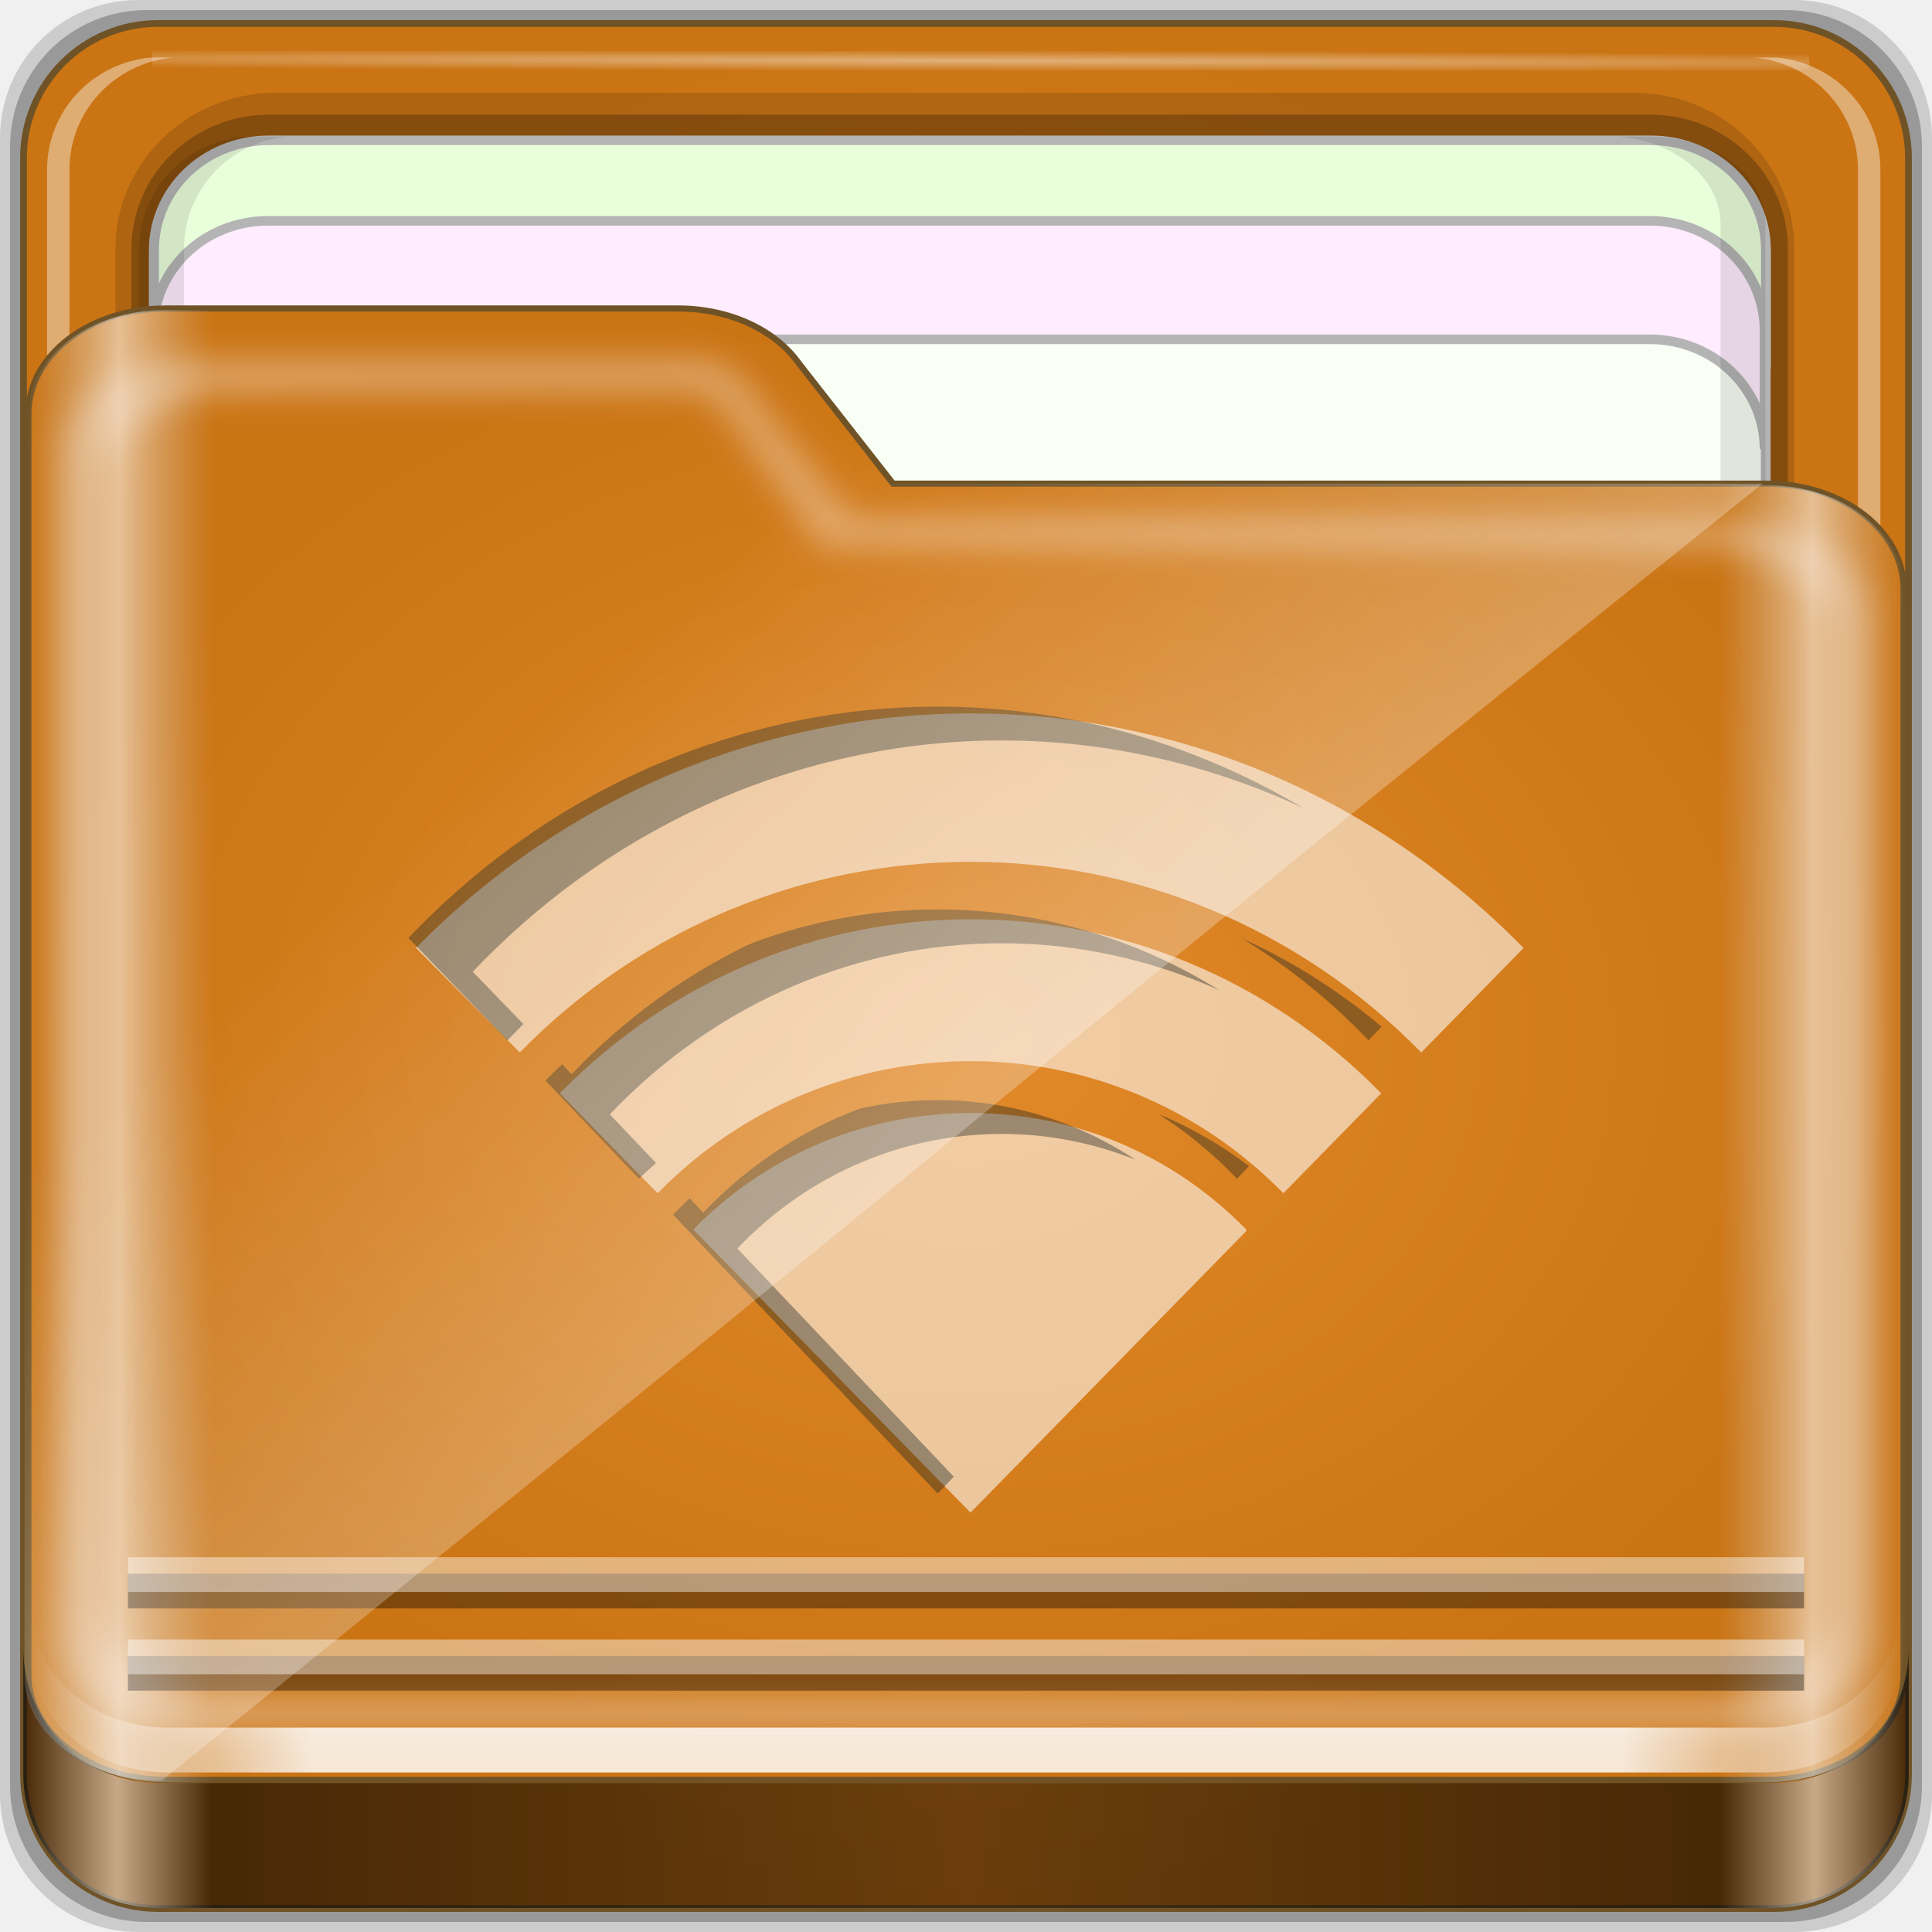
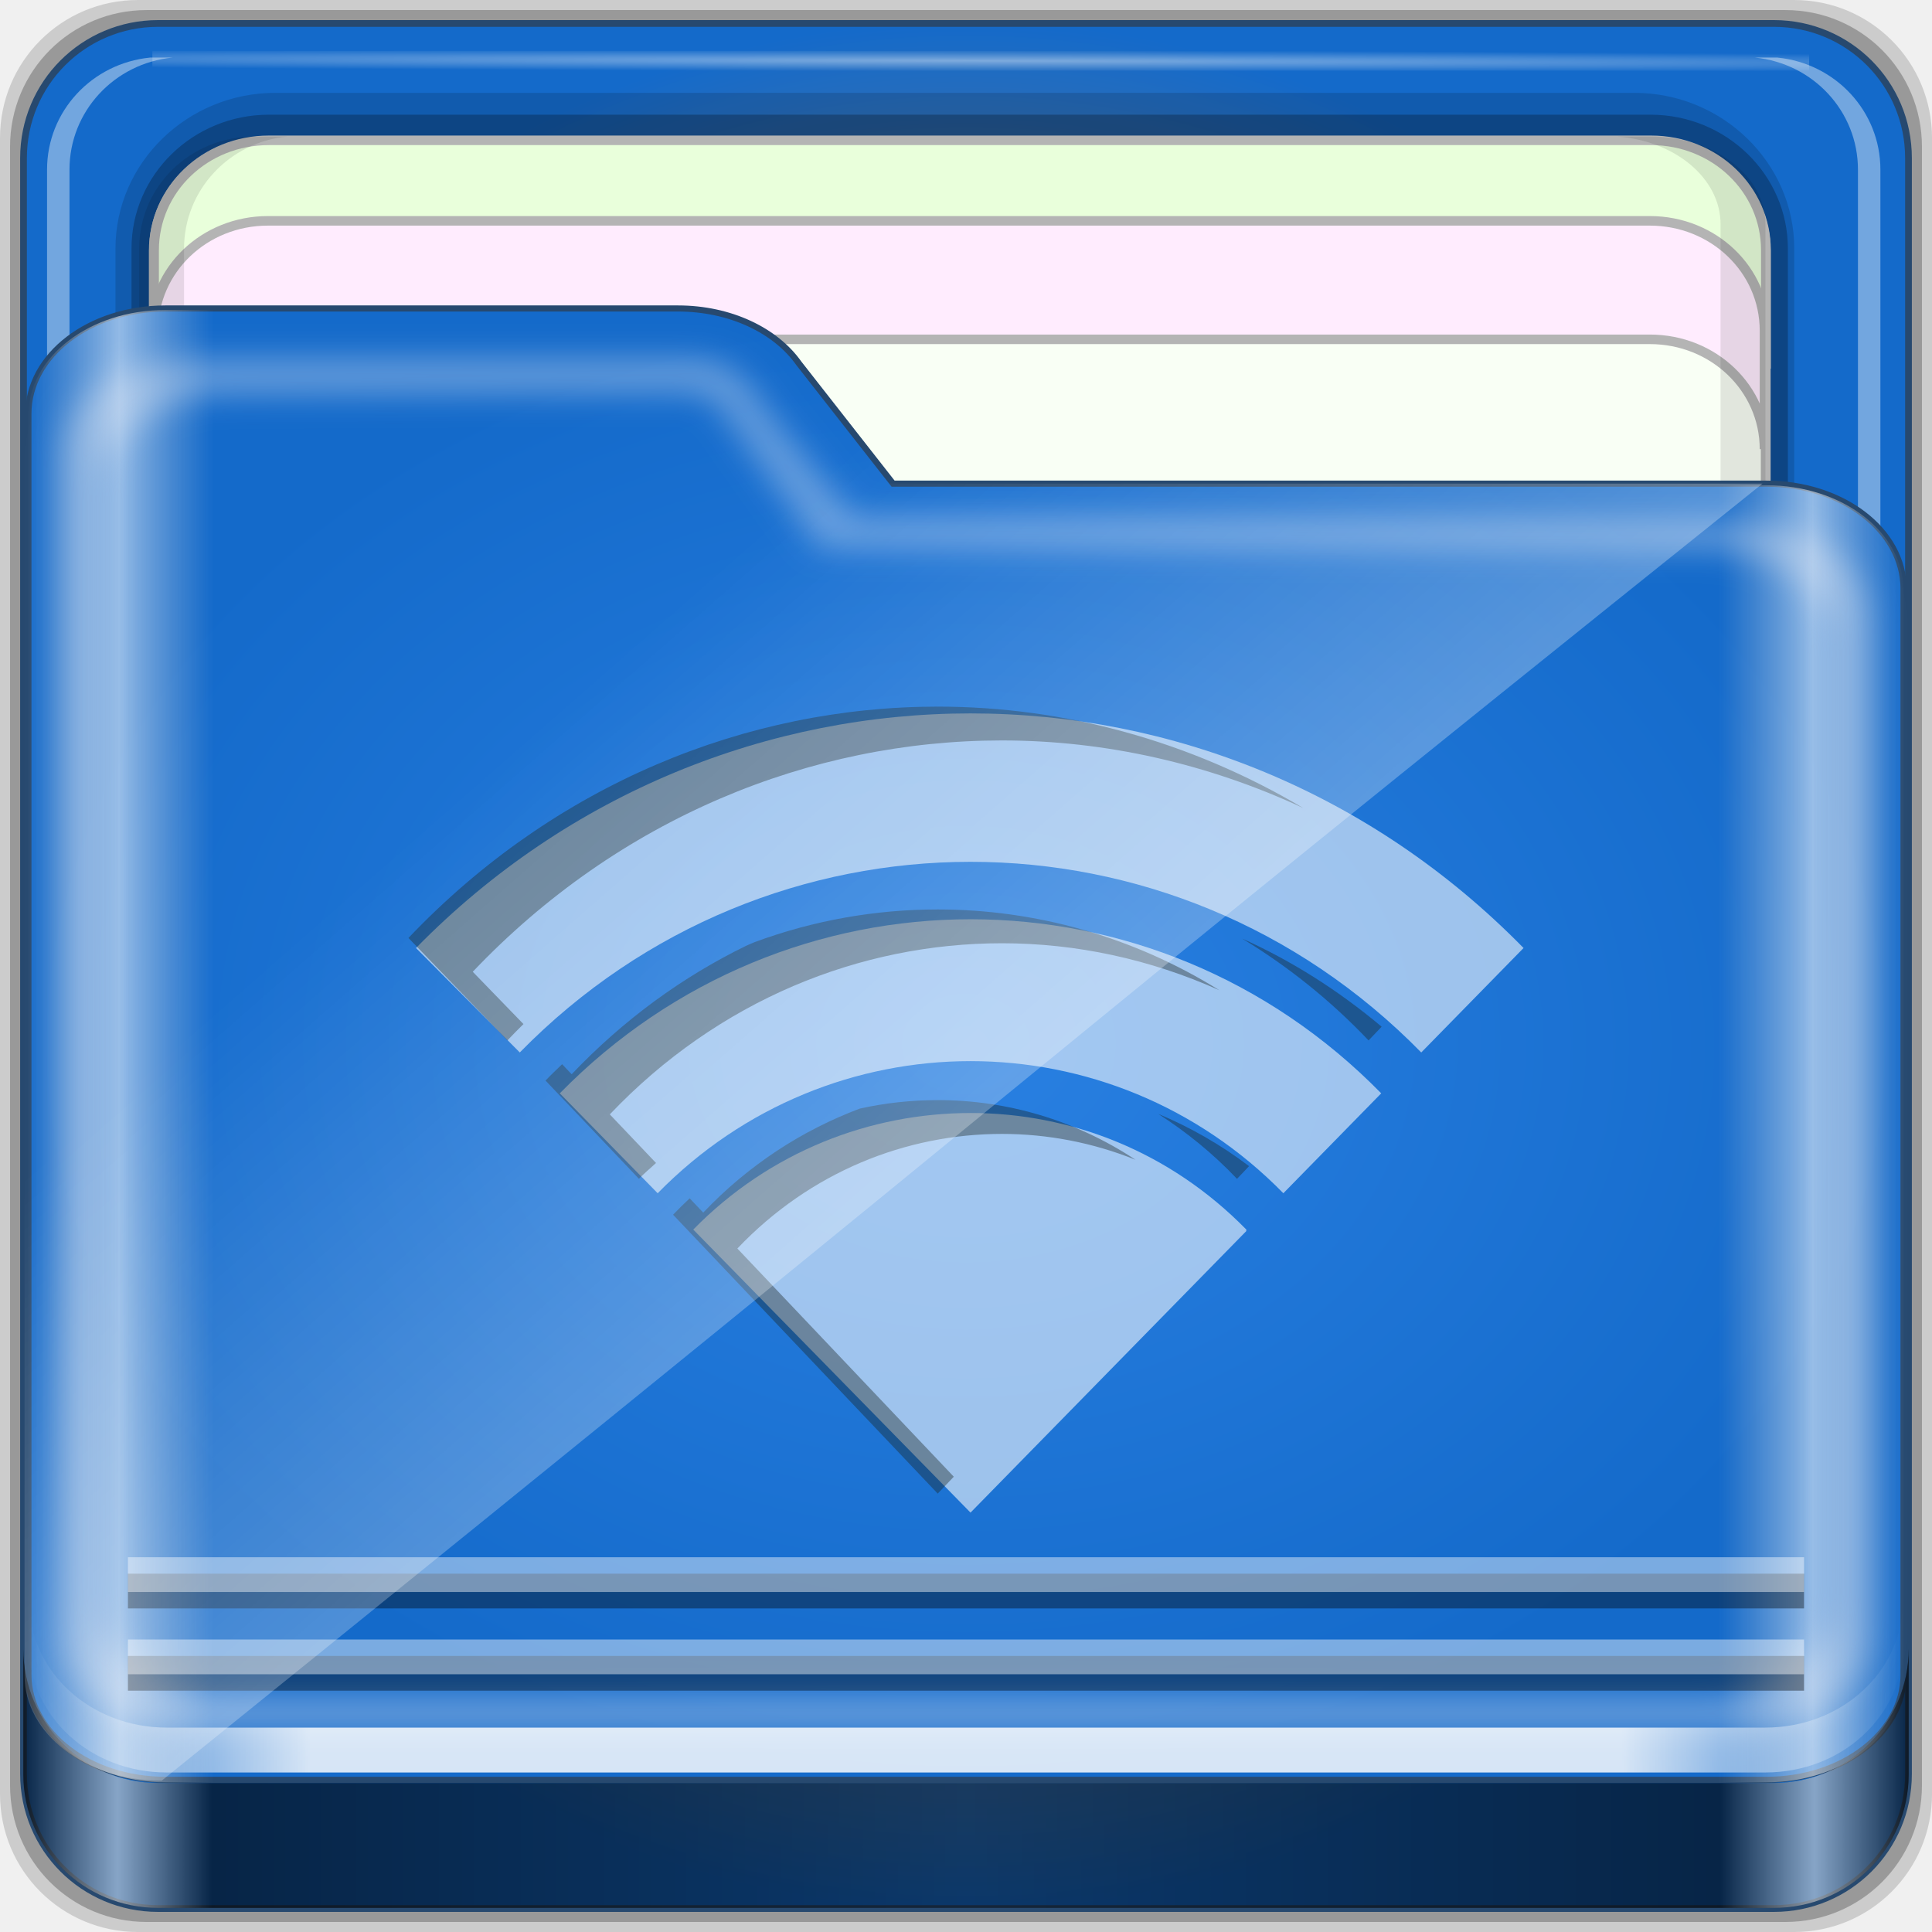
<svg xmlns="http://www.w3.org/2000/svg" xmlns:xlink="http://www.w3.org/1999/xlink" width="96" height="96" id="svg3164" version="1.1">
  <defs id="defs3166">
+     <linearGradient id="linearGradient18934">
+       <stop id="stop18936" offset="0" style="stop-color:#2980e2;stop-opacity:1" />
+       <stop style="stop-color:#146aca;stop-opacity:1" offset="1" id="stop18938" />
+     </linearGradient>
    <linearGradient id="linearGradient3872">
      <stop style="stop-color:#e28929;stop-opacity:1;" offset="0" id="stop3874" />
-       <stop id="stop3880" offset="1" style="stop-color:#ca7414;stop-opacity:1;" />
+       <stop id="stop3880" offset="1" style="stop-color:#146aca;stop-opacity:1" />
    </linearGradient>
    <linearGradient id="linearGradient3861">
      <stop style="stop-color:#e47524;stop-opacity:1;" offset="0" id="stop3863" />
      <stop style="stop-color:#bd6b00;stop-opacity:1;" offset="1" id="stop3865" />
    </linearGradient>
    <linearGradient id="linearGradient3904">
      <stop style="stop-color:#ffffff;stop-opacity:1;" offset="0" id="stop3906" />
      <stop style="stop-color:#ffffff;stop-opacity:0;" offset="1" id="stop3908" />
    </linearGradient>
    <linearGradient id="linearGradient3851">
      <stop style="stop-color:#ffffff;stop-opacity:1;" offset="0" id="stop3853" />
      <stop style="stop-color:#ffffff;stop-opacity:0;" offset="1" id="stop3855" />
    </linearGradient>
    <radialGradient xlink:href="#linearGradient4049" id="radialGradient4027" gradientUnits="userSpaceOnUse" cx="48" cy="46.5" fx="48" fy="46.5" r="42.15" />
    <linearGradient id="linearGradient4049">
      <stop id="stop3859" offset="0" style="stop-color:#df8739;stop-opacity:1;" />
      <stop style="stop-color:#c48b39;stop-opacity:1;" offset="1" id="stop4053" />
    </linearGradient>
    <linearGradient xlink:href="#linearGradient3832" id="linearGradient4029" gradientUnits="userSpaceOnUse" x1="5.998" y1="31.029" x2="90.002" y2="31.029" gradientTransform="matrix(1.123287,0,0,1.136467,-4.801255,-10.12616)" />
    <linearGradient id="linearGradient3832">
      <stop style="stop-color:#d8d8d8;stop-opacity:0;" offset="0" id="stop3834" />
      <stop id="stop3842" offset="0.05" style="stop-color:#ffffff;stop-opacity:1;" />
      <stop style="stop-color:#d8d8d8;stop-opacity:0;" offset="0.1" id="stop3846" />
      <stop id="stop3840" offset="0.5" style="stop-color:#d8d8d8;stop-opacity:0;" />
      <stop style="stop-color:#d8d8d8;stop-opacity:0;" offset="0.9" id="stop3844" />
      <stop id="stop3848" offset="0.95" style="stop-color:#ffffff;stop-opacity:1;" />
      <stop style="stop-color:#d8d8d8;stop-opacity:0;" offset="1" id="stop3836" />
    </linearGradient>
    <linearGradient id="linearGradient4188-5">
      <stop style="stop-color:#ffffff;stop-opacity:0;" offset="0" id="stop4190-0" />
      <stop id="stop4198-3" offset="0.15" style="stop-color:#ffffff;stop-opacity:1;" />
      <stop id="stop4196-6" offset="0.85" style="stop-color:#ffffff;stop-opacity:1;" />
      <stop style="stop-color:#ffffff;stop-opacity:0;" offset="1" id="stop4192-1" />
    </linearGradient>
    <linearGradient id="linearGradient3255">
      <stop style="stop-color:#eb6d08;stop-opacity:1;" offset="0" id="stop3257" />
      <stop style="stop-color:#d27206;stop-opacity:1;" offset="1" id="stop3259" />
    </linearGradient>
    <linearGradient xlink:href="#linearGradient3832" id="linearGradient4035" gradientUnits="userSpaceOnUse" x1="6.076" y1="47.473" x2="89.924" y2="47.473" gradientTransform="matrix(1.123287,0,0,1.056324,-5.609377,-3.166007)" />
    <linearGradient id="linearGradient3262">
      <stop style="stop-color:#000000;stop-opacity:1;" offset="0" id="stop3264" />
      <stop id="stop3266" offset="0.05" style="stop-color:#ffffff;stop-opacity:1;" />
      <stop style="stop-color:#000000;stop-opacity:1;" offset="0.1" id="stop3268" />
      <stop id="stop3270" offset="0.5" style="stop-color:#000000;stop-opacity:0.498;" />
      <stop style="stop-color:#000000;stop-opacity:1;" offset="0.9" id="stop3272" />
      <stop id="stop3274" offset="0.95" style="stop-color:#ffffff;stop-opacity:1;" />
      <stop style="stop-color:#000000;stop-opacity:1;" offset="1" id="stop3276" />
    </linearGradient>
    <filter color-interpolation-filters="sRGB" id="filter4139">
      <feGaussianBlur stdDeviation="0.794" id="feGaussianBlur4141" />
    </filter>
    <linearGradient xlink:href="#linearGradient3832" id="linearGradient4037" gradientUnits="userSpaceOnUse" x1="6.25" y1="80.625" x2="89.75" y2="80.625" gradientTransform="matrix(1.123287,0,0,1.136467,-9.043896,-3.863212)" />
    <linearGradient id="linearGradient3281">
      <stop style="stop-color:#000000;stop-opacity:1;" offset="0" id="stop3283" />
      <stop id="stop3285" offset="0.05" style="stop-color:#ffffff;stop-opacity:1;" />
      <stop style="stop-color:#000000;stop-opacity:1;" offset="0.1" id="stop3287" />
      <stop id="stop3289" offset="0.5" style="stop-color:#000000;stop-opacity:0.498;" />
      <stop style="stop-color:#000000;stop-opacity:1;" offset="0.9" id="stop3291" />
      <stop id="stop3293" offset="0.95" style="stop-color:#ffffff;stop-opacity:1;" />
      <stop style="stop-color:#000000;stop-opacity:1;" offset="1" id="stop3295" />
    </linearGradient>
    <linearGradient xlink:href="#linearGradient3832" id="linearGradient4039" gradientUnits="userSpaceOnUse" x1="6.25" y1="83.625" x2="89.75" y2="83.625" gradientTransform="matrix(1.123287,0,0,1.136467,-6.013438,-11.54037)" />
    <linearGradient id="linearGradient3298">
      <stop style="stop-color:#000000;stop-opacity:1;" offset="0" id="stop3300" />
      <stop id="stop3302" offset="0.05" style="stop-color:#ffffff;stop-opacity:1;" />
      <stop style="stop-color:#000000;stop-opacity:1;" offset="0.1" id="stop3304" />
      <stop id="stop3306" offset="0.5" style="stop-color:#000000;stop-opacity:0.498;" />
      <stop style="stop-color:#000000;stop-opacity:1;" offset="0.9" id="stop3308" />
      <stop id="stop3310" offset="0.95" style="stop-color:#ffffff;stop-opacity:1;" />
      <stop style="stop-color:#000000;stop-opacity:1;" offset="1" id="stop3312" />
    </linearGradient>
    <linearGradient xlink:href="#linearGradient4188" id="linearGradient4041" gradientUnits="userSpaceOnUse" gradientTransform="translate(0,-2)" x1="6.25" y1="80.625" x2="89.75" y2="80.625" />
    <linearGradient id="linearGradient4188">
      <stop style="stop-color:#ffffff;stop-opacity:0;" offset="0" id="stop4190" />
      <stop id="stop4198" offset="0.15" style="stop-color:#ffffff;stop-opacity:1;" />
      <stop id="stop4196" offset="0.85" style="stop-color:#ffffff;stop-opacity:1;" />
      <stop style="stop-color:#ffffff;stop-opacity:0;" offset="1" id="stop4192" />
    </linearGradient>
    <linearGradient y2="96.025" x2="45.5" y1="0.481" x1="45.5" gradientTransform="matrix(0.7053571,0,0,0.7053571,35.37503,9.696375)" gradientUnits="userSpaceOnUse" id="linearGradient3092" xlink:href="#linearGradient3179-1" />
    <linearGradient id="linearGradient3179-1">
      <stop id="stop3181-3" style="stop-color:#000000;stop-opacity:0.569" offset="0" />
      <stop id="stop3187-1" style="stop-color:#000000;stop-opacity:0" offset="0.07" />
      <stop id="stop3194-1" style="stop-color:#750202;stop-opacity:0.09" offset="0.203" />
      <stop id="stop3200-0" style="stop-color:#e44404;stop-opacity:0.137;" offset="0.266" />
      <stop id="stop3190-3" style="stop-color:#fffbee;stop-opacity:0.184;" offset="0.35" />
      <stop id="stop3198-4" style="stop-color:#b70a03;stop-opacity:0.137;" offset="0.439" />
      <stop id="stop3192-0" style="stop-color:#700000;stop-opacity:0.09" offset="0.498" />
      <stop id="stop3196-3" style="stop-color:#fd5200;stop-opacity:0.192;" offset="0.659" />
      <stop id="stop3183-9" style="stop-color:#7c0000;stop-opacity:0.61" offset="1" />
    </linearGradient>
    <linearGradient y2="96.025" x2="45.5" y1="0.481" x1="45.5" gradientTransform="matrix(0.7053571,0,0,0.7053571,34.8036,10.55352)" gradientUnits="userSpaceOnUse" id="linearGradient3361" xlink:href="#linearGradient3179-1" />
    <radialGradient xlink:href="#linearGradient3851" id="radialGradient3857" cx="48.207" cy="44.52" fx="48.207" fy="44.52" r="46.428" gradientTransform="matrix(1.354083,-0.5047042,0.4318016,1.158491,429.1852,-176.6748)" gradientUnits="userSpaceOnUse" />
    <radialGradient xlink:href="#linearGradient4049" id="radialGradient3869" cx="48.308" cy="46.88" fx="48.308" fy="46.88" r="47.088" gradientTransform="matrix(1,0,0,0.7944731,0,9.635081)" gradientUnits="userSpaceOnUse" />
    <linearGradient xlink:href="#linearGradient3298" id="linearGradient3884" x1="1.121" y1="84.063" x2="95.496" y2="84.063" gradientUnits="userSpaceOnUse" />
    <radialGradient xlink:href="#linearGradient3904" id="radialGradient3910" cx="44.659" cy="-187.511" fx="44.659" fy="-187.511" r="36.916" gradientTransform="matrix(1.699147,0.00742092,-9.9578932e-5,0.02348932,-31.24166,-183.4382)" gradientUnits="userSpaceOnUse" />
    <radialGradient xlink:href="#linearGradient3872" id="radialGradient3883" gradientUnits="userSpaceOnUse" cx="48" cy="46.5" fx="48" fy="46.5" r="42.15" />
    <radialGradient xlink:href="#linearGradient3904" id="radialGradient3885" gradientUnits="userSpaceOnUse" gradientTransform="matrix(1.699147,0.00433809,-9.9578932e-5,0.01373135,-31.24166,-184.9925)" cx="44.659" cy="-187.511" fx="44.659" fy="-187.511" r="36.916" />
    <linearGradient xlink:href="#linearGradient3832" id="linearGradient3889" gradientUnits="userSpaceOnUse" gradientTransform="matrix(1.123287,0,0,1.056324,-5.609377,-3.166007)" x1="6.076" y1="47.473" x2="89.924" y2="47.473" />
    <linearGradient xlink:href="#linearGradient4188" id="linearGradient3891" gradientUnits="userSpaceOnUse" gradientTransform="translate(0,-2)" x1="6.25" y1="80.625" x2="89.75" y2="80.625" />
    <linearGradient xlink:href="#linearGradient3298" id="linearGradient3893" gradientUnits="userSpaceOnUse" x1="1.121" y1="84.063" x2="95.496" y2="84.063" />
-     <radialGradient xlink:href="#linearGradient3872" id="radialGradient3882" cx="48.308" cy="46.88" fx="48.308" fy="46.88" r="47.088" gradientTransform="matrix(1,0,0,0.7944731,0,9.635081)" gradientUnits="userSpaceOnUse" />
+     <radialGradient xlink:href="#linearGradient18934" id="radialGradient3882" cx="48.308" cy="46.88" fx="48.308" fy="46.88" r="47.088" gradientTransform="matrix(1,0,0,0.7944731,0,9.635081)" gradientUnits="userSpaceOnUse" />
    <linearGradient xlink:href="#linearGradient4125" id="linearGradient4131" x1="44.726" y1="59.746" x2="22.635" y2="34.832" gradientUnits="userSpaceOnUse" />
    <linearGradient id="linearGradient4125">
      <stop style="stop-color:#ffffff;stop-opacity:1;" offset="0" id="stop4127" />
      <stop style="stop-color:#ffffff;stop-opacity:0;" offset="1" id="stop4129" />
    </linearGradient>
    <linearGradient gradientTransform="translate(-0.192432,-0.08446595)" y2="34.832" x2="22.635" y1="59.746" x1="44.726" gradientUnits="userSpaceOnUse" id="linearGradient3391" xlink:href="#linearGradient4125" />
  </defs>
  <g id="layer1" transform="translate(0,48)">
    <g transform="translate(-0.3084134,-42.92164)" style="enable-background:new" id="g3194">
      <g id="g3859" transform="matrix(0.9926597,0,0,0.9812013,0.3545983,0.8068706)">
        <path id="path3897" d="m 89.756,-5.998 -82.894,0 c -3.827,0 -6.908,3.117 -6.908,6.989 l 0,83.862 c 0,3.872 3.081,6.989 6.908,6.989 l 82.894,0 c 3.827,0 6.908,-3.117 6.908,-6.989 l 0,-83.862 c 0,-3.872 -3.081,-6.989 -6.908,-6.989 z" style="opacity:0.15;fill:#000000;fill-opacity:1;fill-rule:nonzero;stroke:none;display:inline" />
        <path style="fill:#000000;fill-opacity:1;fill-rule:nonzero;stroke:none;display:inline;opacity:0.25" d="m 89.324,-5.488 -82.031,0 c -3.787,0 -6.836,3.084 -6.836,6.916 l 0,82.989 c 0,3.831 3.049,6.916 6.836,6.916 l 82.031,0 c 3.787,0 6.836,-3.084 6.836,-6.916 l 0,-82.989 c 0,-3.831 -3.049,-6.916 -6.836,-6.916 z" id="path3895" />
-         <path transform="matrix(1.123287,0,0,1.136467,-5.609377,-9.924127)" id="rect2419-1" d="m 84,4.5 -72,0 c -3.324,0 -6,2.676 -6,6 l 0,72 c 0,3.324 2.676,6 6,6 l 72,0 c 3.324,0 6,-2.676 6,-6 l 0,-72 c 0,-3.324 -2.676,-6 -6,-6 z" style="fill:url(#radialGradient3883);fill-opacity:1.0;fill-rule:nonzero;stroke:#6f5327;stroke-width:0.3;stroke-miterlimit:4;stroke-opacity:1;stroke-dasharray:none;display:inline" />
+         <path id="rect2419-1" d="m 84,4.5 -72,0 c -3.324,0 -6,2.676 -6,6 l 0,72 c 0,3.324 2.676,6 6,6 l 72,0 c 3.324,0 6,-2.676 6,-6 l 0,-72 c 0,-3.324 -2.676,-6 -6,-6 z" style="fill:url(#radialGradient3883);fill-opacity:1;fill-rule:nonzero;stroke:#27496f;stroke-width:0.3;stroke-miterlimit:4;stroke-opacity:1;stroke-dasharray:none;display:inline" transform="matrix(1.123287,0,0,1.136467,-5.609377,-9.924127)" />
        <g transform="matrix(0,-1.10669,1.123287,0,-1.116228,204.4438)" id="g4855">
          <path style="font-size:medium;font-style:normal;font-variant:normal;font-weight:normal;font-stretch:normal;text-indent:0;text-align:start;text-decoration:none;line-height:normal;letter-spacing:normal;word-spacing:normal;text-transform:none;direction:ltr;block-progression:tb;writing-mode:lr-tb;text-anchor:start;baseline-shift:baseline;opacity:0.137;color:#000000;fill:#000000;fill-opacity:1;fill-rule:nonzero;stroke:none;stroke-width:2;marker:none;visibility:visible;display:inline;overflow:visible;enable-background:accumulate;font-family:Sans;-inkscape-font-specification:Sans" d="m 117.219,6.098 c -3.921,0 -7.125,3.204 -7.125,7.125 l 0,60.562 c 0,3.921 3.204,7.125 7.125,7.125 l 61.562,0 c 3.921,0 7.125,-3.204 7.125,-7.125 l 0,-60.562 c 0,-3.921 -3.204,-7.125 -7.125,-7.125 z" id="path4843" />
          <path id="path4849" d="m 117.219,6.813 c -3.379,0 -6.125,2.746 -6.125,6.125 l 0,61.562 c 0,3.379 2.746,6.125 6.125,6.125 l 61.562,0 c 3.379,0 6.125,-2.746 6.125,-6.125 l 0,-61.562 c 0,-3.379 -2.746,-6.125 -6.125,-6.125 z" style="font-size:medium;font-style:normal;font-variant:normal;font-weight:normal;font-stretch:normal;text-indent:0;text-align:start;text-decoration:none;line-height:normal;letter-spacing:normal;word-spacing:normal;text-transform:none;direction:ltr;block-progression:tb;writing-mode:lr-tb;text-anchor:start;baseline-shift:baseline;opacity:0.245;color:#000000;fill:#000000;fill-opacity:1;fill-rule:nonzero;stroke:none;stroke-width:2;marker:none;visibility:visible;display:inline;overflow:visible;enable-background:accumulate;font-family:Sans;-inkscape-font-specification:Sans" />
          <path id="path4046" d="m 183.704,12.925 c 0,-2.843 -2.242,-5.119 -5.026,-5.119 l -30.722,0 c 2.784,0 5.026,2.276 5.026,5.119 l 0,61.594 c 0,2.843 -2.242,5.119 -5.026,5.119 l 30.722,0 c 2.784,0 5.026,-2.276 5.026,-5.119 l 0,-61.594 z" style="fill:#f9fff5;fill-opacity:1;fill-rule:nonzero;stroke:#b4b4b4;stroke-width:0.437;stroke-miterlimit:4;stroke-opacity:1;stroke-dasharray:none;display:inline" />
          <path style="opacity:0.4;fill:#ffffff;fill-opacity:1;fill-rule:nonzero;stroke:none;display:inline" d="m 115.708,79.154 0,1 c 0.262,2.594 2.46,4.594 5.125,4.594 l 61.562,0 c 2.665,0 4.863,-2 5.125,-4.594 l 0,-1 c -0.262,2.594 -2.46,4.594 -5.125,4.594 l -61.562,0 c -2.665,0 -4.863,-2 -5.125,-4.594 z" id="path4815" />
          <path style="opacity:0.5;fill:#ffffff;fill-opacity:1;fill-rule:nonzero;stroke:none;display:inline" d="m 116.688,7.813 c -2.594,0.262 -4.594,2.46 -4.594,5.125 l 0,0.469 c 0.262,-2.594 2.46,-4.594 5.125,-4.594 l 61.562,0 c 2.665,0 4.863,2 5.125,4.594 l 0,-0.469 c 0,-2.843 -2.282,-5.125 -5.125,-5.125 l -61.562,0 c -0.178,0 -0.358,-0.017 -0.531,0 z" id="path4820" />
          <path id="path3896" d="m 115.708,8.643 0,-1 c 0.262,-2.594 2.46,-4.594 5.125,-4.594 l 61.562,0 c 2.665,0 4.863,2 5.125,4.594 l 0,1 c -0.262,-2.594 -2.46,-4.594 -5.125,-4.594 l -61.562,0 c -2.665,0 -4.863,2 -5.125,4.594 z" style="opacity:0.4;fill:#ffffff;fill-opacity:1;fill-rule:nonzero;stroke:none;display:inline" />
          <rect transform="matrix(0,1,-1,0,0,0)" y="-187.827" x="7.743" height="0.907" width="73.831" id="rect3902" style="opacity:0.426;fill:url(#radialGradient3885);fill-opacity:1;stroke:none" />
          <path style="fill:#e9ffdb;fill-opacity:1;fill-rule:nonzero;stroke:#b4b4b4;stroke-width:0.437;stroke-miterlimit:4;stroke-opacity:1;stroke-dasharray:none;display:inline" d="m 183.733,12.934 c 0,-2.843 -2.242,-5.119 -5.026,-5.119 l -5.422,0 c 2.784,0 5.026,2.276 5.026,5.119 l 0,61.594 c 0,2.843 -2.242,5.119 -5.026,5.119 l 5.422,0 c 2.784,0 5.026,-2.276 5.026,-5.119 l 0,-61.594 z" id="path3899" />
          <path id="path3086" d="m 180.049,12.896 c 0,-2.842 -2.242,-5.117 -5.026,-5.117 l -5.422,0 c 2.784,0 5.026,2.275 5.026,5.117 l 0,61.576 c 0,2.842 -2.242,5.117 -5.026,5.117 l 5.422,0 c 2.784,0 5.026,-2.275 5.026,-5.117 l 0,-61.576 z" style="fill:#ffecfe;fill-opacity:1;fill-rule:nonzero;stroke:#b4b4b4;stroke-width:0.437;stroke-miterlimit:4;stroke-opacity:1;stroke-dasharray:none;display:inline" />
          <path style="opacity:0.1;fill:#000000;fill-opacity:1;fill-rule:nonzero;stroke:none;display:inline" d="m 127.618,73.032 0,1.469 c 0,2.843 1.789,5.125 4.017,5.125 l 48.254,0 c 2.228,0 4.017,-2.282 4.017,-5.125 l 0,-1.469 c -0.205,2.594 -1.928,4.594 -4.017,4.594 l -48.254,0 c -2.089,0 -3.812,-2 -4.017,-4.594 z" id="path4810" />
          <path id="path3898" d="m 112.094,13.748 0,-1.469 c 0,-2.843 2.282,-5.125 5.125,-5.125 l 61.562,0 c 2.843,0 5.125,2.282 5.125,5.125 l 0,1.469 c -0.262,-2.594 -2.46,-4.594 -5.125,-4.594 l -61.562,0 c -2.665,0 -4.863,2 -5.125,4.594 z" style="opacity:0.1;fill:#000000;fill-opacity:1;fill-rule:nonzero;stroke:none;display:inline" />
        </g>
-         <path style="fill:url(#radialGradient3882);fill-opacity:1.0;fill-rule:nonzero;stroke:#6f5327;stroke-width:0.309;stroke-miterlimit:4;stroke-opacity:1;stroke-dasharray:none;display:inline" d="m 1.375,78.813 c 0,2.949 3.063,5.322 6.868,5.322 l 80.13,0 c 3.805,0 6.868,-2.374 6.868,-5.322 l 0,-54.996 c 0,-2.949 -3.063,-5.322 -6.868,-5.322 l -43.714,0 -4.722,-6.098 C 38.777,10.737 36.508,9.624 33.892,9.624 l -25.649,0 c -3.805,0 -6.868,2.374 -6.868,5.322 z" id="path4187" />
+         <path style="fill:url(#radialGradient3882);fill-opacity:1;fill-rule:nonzero;stroke:#27496f;stroke-width:0.309;stroke-miterlimit:4;stroke-opacity:1;stroke-dasharray:none;display:inline" d="m 1.375,78.813 c 0,2.949 3.063,5.322 6.868,5.322 l 80.13,0 c 3.805,0 6.868,-2.374 6.868,-5.322 l 0,-54.996 c 0,-2.949 -3.063,-5.322 -6.868,-5.322 l -43.714,0 -4.722,-6.098 C 38.777,10.737 36.508,9.624 33.892,9.624 l -25.649,0 c -3.805,0 -6.868,2.374 -6.868,5.322 z" id="path4187" />
        <g id="g4151" transform="matrix(0.864276,0,0,0.864276,-26.27296,24.33314)" style="stroke:none">
          <path style="fill:#ffffff;fill-opacity:0.567;stroke:none" d="m 86.555,6.707 c -11.604,0 -23.263,4.603 -32.116,13.747 l 6.011,6.12 c 14.42,-14.894 37.79,-14.894 52.21,0 L 118.586,20.454 C 109.732,11.31 98.159,6.707 86.555,6.707 z m 0,12.062 c -8.615,0 -17.214,3.411 -23.787,10.2 l 5.668,5.854 c 9.994,-10.322 26.245,-10.322 36.238,0 l 5.668,-5.854 C 103.769,22.18 95.17,18.769 86.555,18.769 z m 0,11.353 c -5.802,0 -11.631,2.257 -16.058,6.829 L 86.555,53.536 102.528,37.039 c -0.015,-0.015 0.015,-0.074 0,-0.089 -4.427,-4.572 -10.17,-6.829 -15.972,-6.829 z" id="path3281" />
          <path id="path4764" d="m 84.656,6.31 c -11.085,0 -22.197,4.555 -30.654,13.555 l 5.73,6.004 c 0.308,-0.328 0.614,-0.646 0.931,-0.959 l -2.937,-3.064 C 66.182,12.846 77.293,8.291 88.378,8.291 c 5.959,0 11.907,1.353 17.45,3.961 C 99.273,8.317 91.977,6.31 84.656,6.31 z m 0,11.884 c -3.601,0 -7.182,0.636 -10.616,1.919 -0.164,0.078 -0.331,0.136 -0.494,0.217 -3.653,1.804 -7.079,4.314 -10.092,7.52 l -0.553,-0.588 c -0.323,0.317 -0.646,0.625 -0.96,0.959 l 5.41,5.756 c 0.314,-0.334 0.663,-0.617 0.989,-0.928 l -2.676,-2.847 c 6.279,-6.681 14.485,-10.027 22.715,-10.027 4.292,0 8.582,0.933 12.593,2.754 C 95.958,19.775 90.305,18.194 84.656,18.194 z m 17.625,1.702 c 2.621,1.609 5.087,3.587 7.329,5.973 l 0.756,-0.805 c -2.516,-2.14 -5.23,-3.868 -8.085,-5.168 z m -17.625,9.47 c -1.514,0 -3.018,0.162 -4.508,0.495 -3.309,1.255 -6.428,3.281 -9.074,6.097 l -0.785,-0.836 c -0.327,0.308 -0.647,0.626 -0.96,0.959 L 84.656,52.422 85.586,51.432 73.051,38.062 c 4.229,-4.5 9.785,-6.716 15.327,-6.716 2.63,0 5.26,0.51 7.736,1.516 -3.488,-2.331 -7.463,-3.497 -11.459,-3.497 z m 12.768,0.805 c 1.624,1.054 3.163,2.313 4.566,3.807 l 0.698,-0.743 c -1.651,-1.265 -3.426,-2.29 -5.264,-3.064 z" style="fill:#1c2422;fill-opacity:0.391;stroke:none" />
        </g>
        <path id="path3262" d="m 1.375,78.935 c 0,2.95 3.063,5.326 6.868,5.326 l 80.13,0 c 3.805,0 6.868,-2.375 6.868,-5.326 l 0,-55.032 c 0,-2.95 -3.063,-5.326 -6.868,-5.326 l -43.714,0 -4.722,-6.102 C 38.777,10.814 36.508,9.701 33.892,9.701 l -25.649,0 c -3.805,0 -6.868,2.375 -6.868,5.326 z" style="opacity:0.538;fill:url(#linearGradient3889);fill-opacity:1;fill-rule:nonzero;stroke:none;display:inline" />
        <path transform="matrix(1.02968,0,0,0.9672946,-1.116227,0.4873975)" id="path4118" d="M 10.438,12 C 6.87,12 4,14.307 4,17.156 l 0,61.688 C 4,81.693 6.87,84 10.438,84 l 75.125,0 C 89.13,84 92,81.693 92,78.844 l 0,-53.125 C 92,22.87 89.13,20.562 85.562,20.562 l -43,-0.219 L 38.594,15.125 C 37.506,13.522 36.952,12 34.5,12 L 10.438,12 z M 33.75,13.875 c 1.449,-0.007 1.876,-0.068 3.375,2.406 L 40.906,22 83.844,22.094 C 87.249,22.094 90,24.247 90,26.938 l 0,50.219 C 90,79.847 87.249,82 83.844,82 l -71.688,0 C 8.751,82 6,79.847 6,77.156 L 6,18.844 C 6,16.153 8.751,14.018 12.156,14 L 33.75,13.875 z" style="opacity:0.331;fill:#fffafa;fill-opacity:1;fill-rule:nonzero;stroke:none;display:inline;filter:url(#filter4139)" />
        <path transform="matrix(1.123287,0,0,1.136467,-5.609377,-9.924127)" id="path4045" d="m 6.25,74.812 0,2 c 0,3.13 2.74,5.625 6.125,5.625 l 71.25,0 c 3.385,0 6.125,-2.495 6.125,-5.625 l 0,-2 c 0,3.13 -2.74,5.625 -6.125,5.625 l -71.25,0 c -3.385,0 -6.125,-2.495 -6.125,-5.625 z" style="opacity:0.828;fill:url(#linearGradient3891);fill-opacity:1;fill-rule:nonzero;stroke:none;display:inline" />
        <path transform="matrix(1.02968,0,0,1.041364,-1.116227,-5.917878)" style="opacity:0.375;fill:none;stroke:#000000;stroke-width:1.69px;stroke-linecap:butt;stroke-linejoin:miter;stroke-opacity:1" d="m 7.258,81.296 81.483,0 0,0 0,0" id="path4114" />
        <path transform="matrix(1.02968,0,0,1.041364,-1.116227,-5.917878)" id="path4110" d="m 7.258,80.497 81.483,0 0,0 0,0" style="opacity:0.435;fill:none;stroke:#ffffff;stroke-width:1.69px;stroke-linecap:butt;stroke-linejoin:miter;stroke-opacity:1" />
        <path transform="matrix(1.02968,0,0,1.041364,-1.116227,-5.917878)" id="path4116" d="m 7.258,77.296 81.483,0 0,0 0,0" style="opacity:0.375;fill:none;stroke:#000000;stroke-width:1.69px;stroke-linecap:butt;stroke-linejoin:miter;stroke-opacity:1" />
        <path transform="matrix(1.02968,0,0,1.041364,-1.116227,-5.917878)" style="opacity:0.435;fill:none;stroke:#ffffff;stroke-width:1.69px;stroke-linecap:butt;stroke-linejoin:miter;stroke-opacity:1" d="m 7.258,76.497 81.483,0 0,0 0,0" id="path4112" />
        <path id="path3871" d="m 1.121,77.504 0,6.357 c 0,3.749 3.016,6.76 6.75,6.76 l 80.875,0 c 3.734,0 6.75,-3.012 6.75,-6.76 l 0,-6.357 c 0,3.749 -3.016,6.791 -6.75,6.791 l -80.875,0 c -3.734,0 -6.75,-3.043 -6.75,-6.791 z" style="opacity:0.3;fill:#000000;fill-opacity:1;fill-rule:nonzero;stroke:none;display:inline" />
        <path style="opacity:0.5;fill:url(#linearGradient3893);fill-opacity:1;fill-rule:nonzero;stroke:none;display:inline" d="m 1.121,77.504 0,6.357 c 0,3.749 3.016,6.76 6.75,6.76 l 80.875,0 c 3.734,0 6.75,-3.012 6.75,-6.76 l 0,-6.357 c 0,3.749 -3.016,6.791 -6.75,6.791 l -80.875,0 c -3.734,0 -6.75,-3.043 -6.75,-6.791 z" id="path3876" />
        <path style="opacity:0.299;fill:url(#linearGradient3391);fill-opacity:1;fill-rule:nonzero;stroke:none;display:inline;enable-background:new" d="m 1.182,78.85 c 0,2.95 3.063,5.326 6.868,5.326 C 58.018,43.384 47.512,51.455 88.181,18.492 l -43.714,0 -4.722,-6.102 C 38.585,10.729 36.316,9.616 33.7,9.616 l -25.649,0 c -3.805,0 -6.868,2.375 -6.868,5.326 z" id="path3355" />
      </g>
    </g>
  </g>
</svg>
